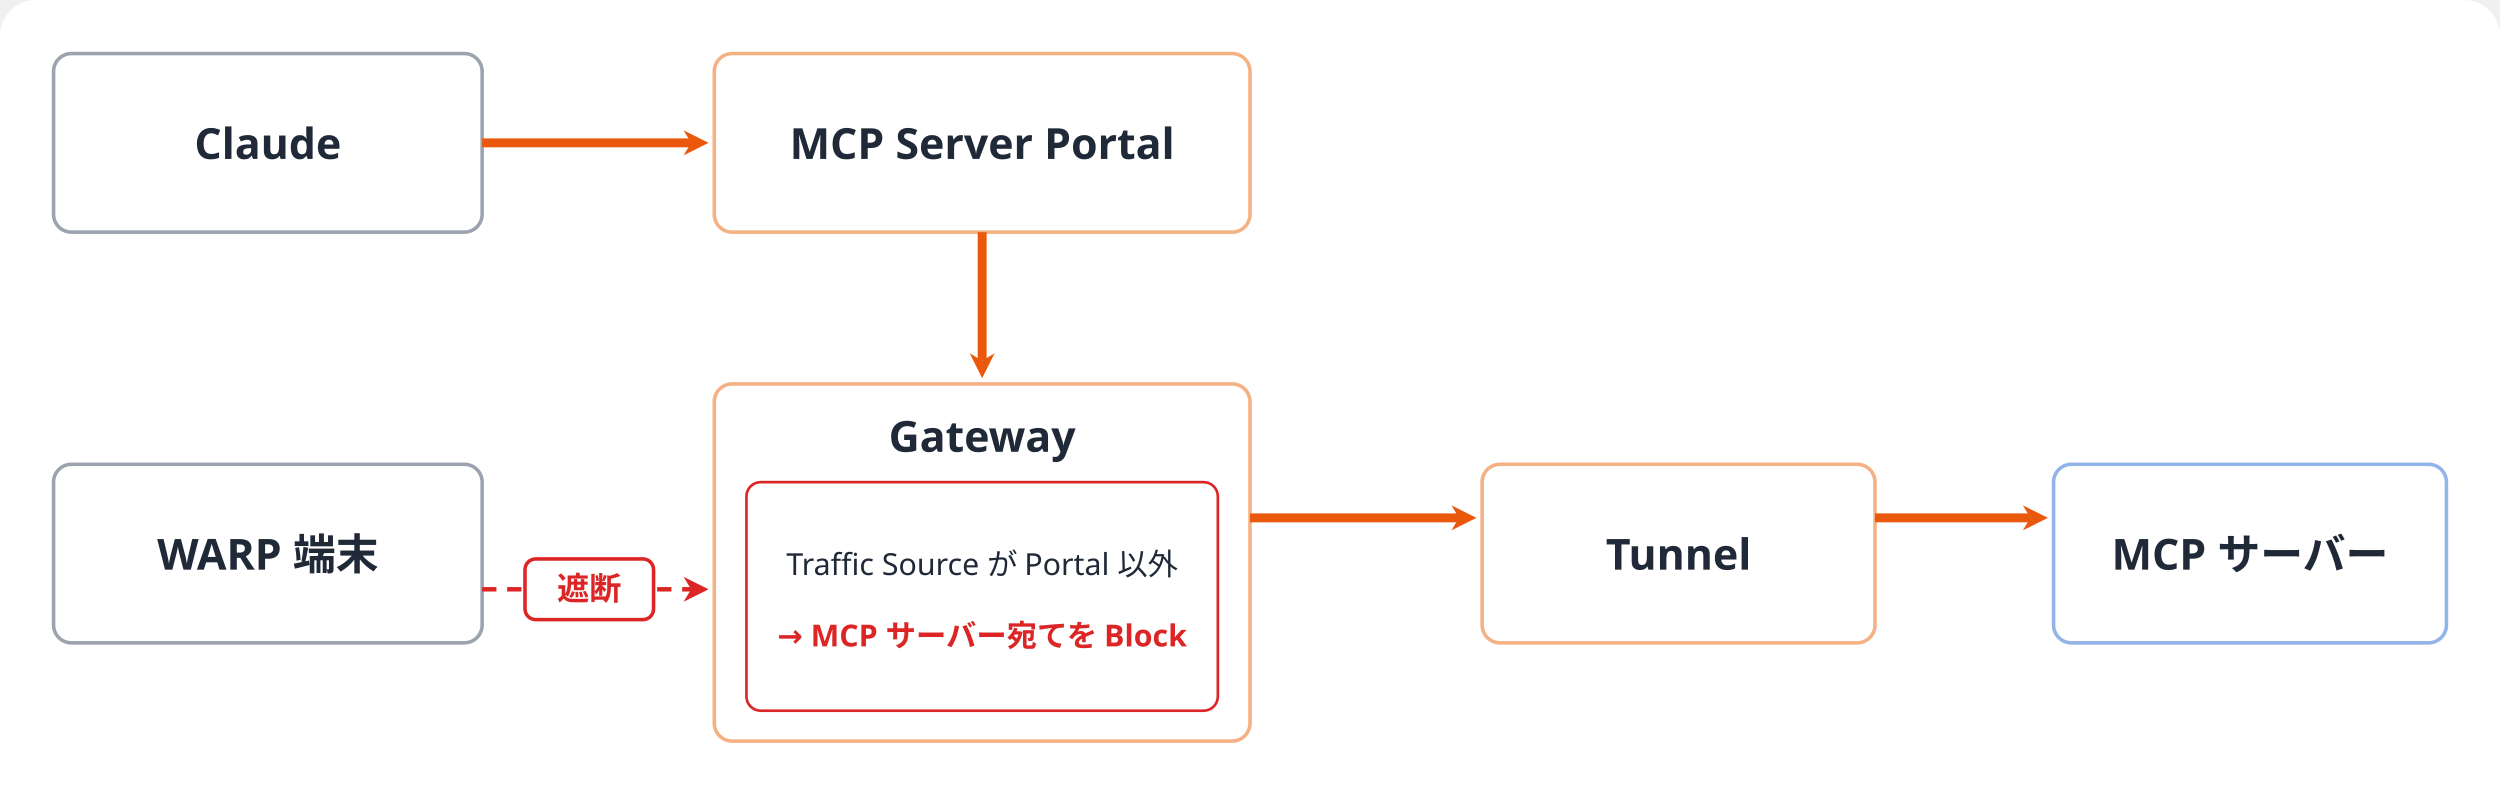
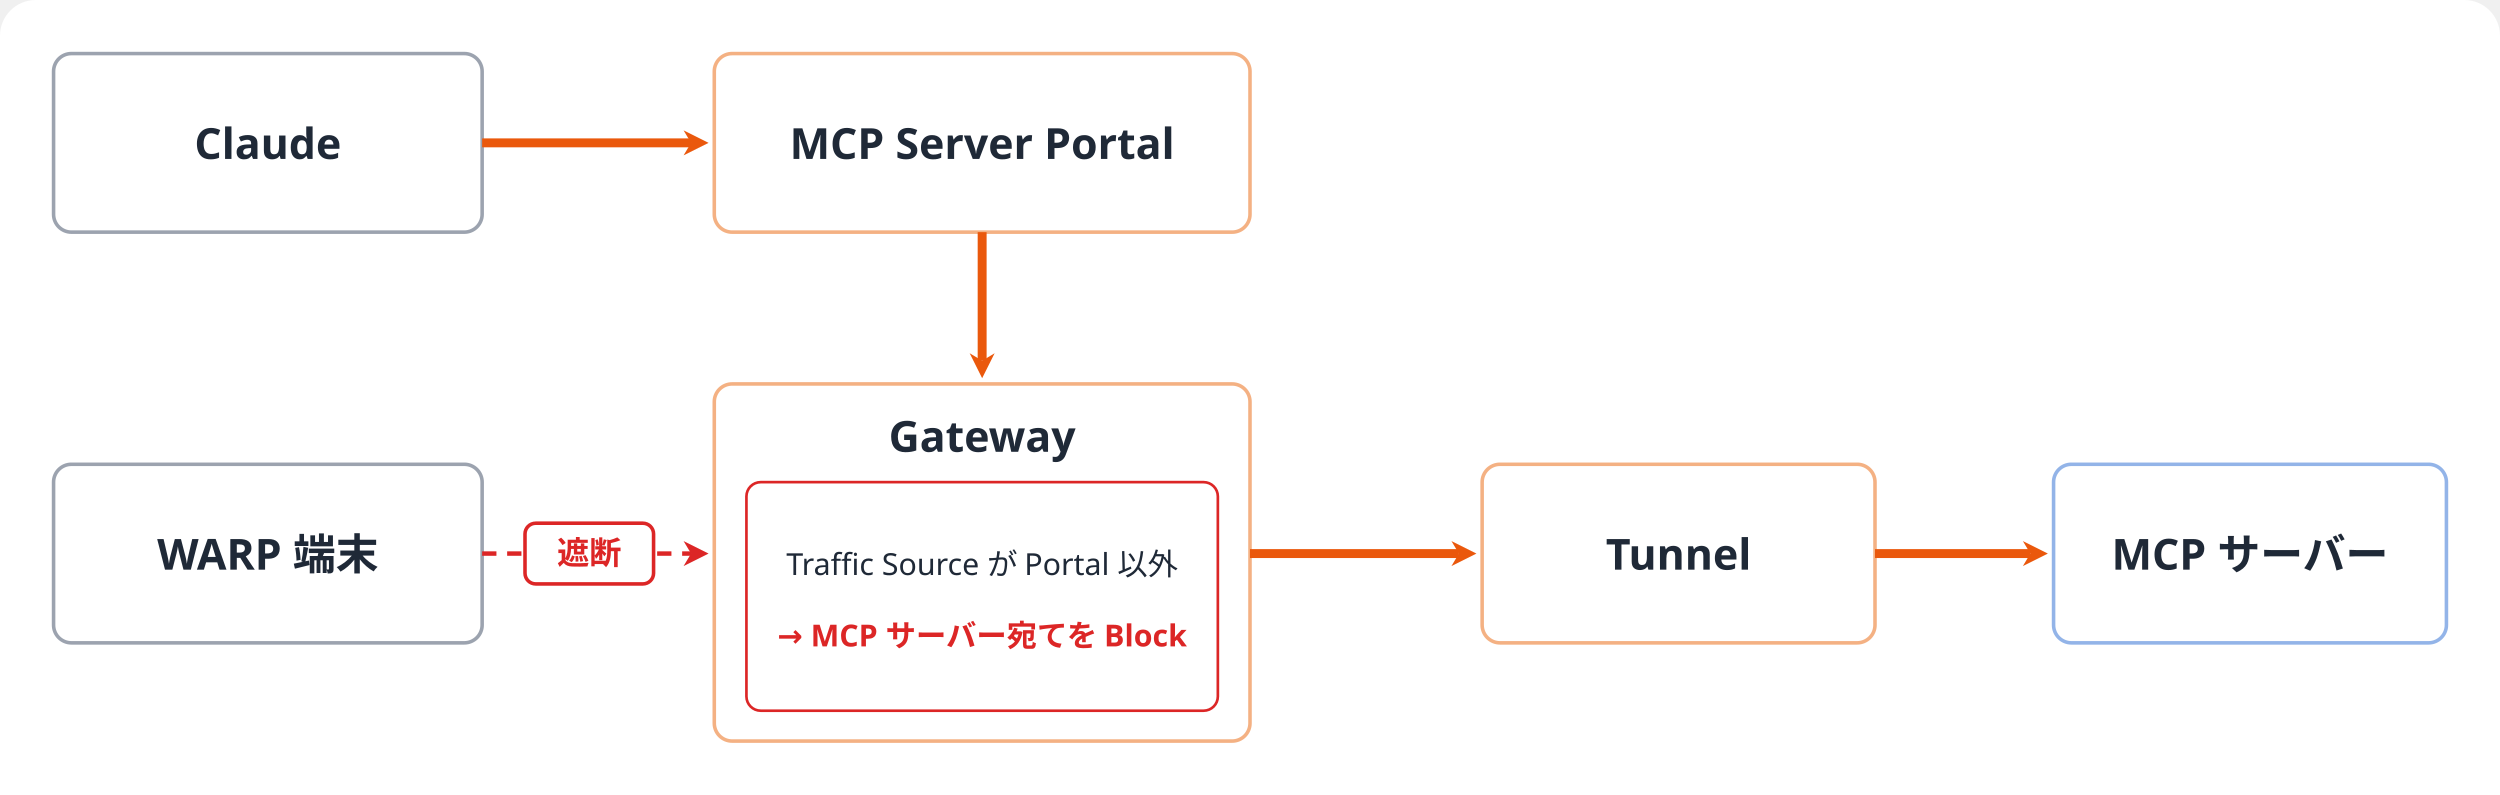
<svg xmlns="http://www.w3.org/2000/svg" width="1400" height="445" viewBox="0 0 1400 445">
  <defs>
    <marker id="a9CA3AF" viewBox="0 0 10 10" refX="3" refY="5" markerWidth="14" markerHeight="14" markerUnits="userSpaceOnUse" orient="auto">
      <path d="M0,0 L10,5 L0,10 L3,5 z" fill="#9CA3AF" />
    </marker>
    <marker id="aEA580C" viewBox="0 0 10 10" refX="3" refY="5" markerWidth="14" markerHeight="14" markerUnits="userSpaceOnUse" orient="auto">
      <path d="M0,0 L10,5 L0,10 L3,5 z" fill="#EA580C" />
    </marker>
    <marker id="aDC2626" viewBox="0 0 10 10" refX="3" refY="5" markerWidth="14" markerHeight="14" markerUnits="userSpaceOnUse" orient="auto">
      <path d="M0,0 L10,5 L0,10 L3,5 z" fill="#DC2626" />
    </marker>
    <marker id="a6B7280" viewBox="0 0 10 10" refX="3" refY="5" markerWidth="14" markerHeight="14" markerUnits="userSpaceOnUse" orient="auto">
      <path d="M0,0 L10,5 L0,10 L3,5 z" fill="#6B7280" />
    </marker>
  </defs>
  <rect width="1400" height="480" rx="20" fill="#FFFFFF" />
  <g>
    <rect x="30" y="30" width="240" height="100" rx="10" fill="#FFFFFF" stroke="#9CA3AF" stroke-width="2" />
    <text x="150.0" y="89.0" font-family="'BIZ UDPGothic', 'Hiragino Sans', sans-serif" font-size="24" font-weight="700" fill="#1F2937" text-anchor="middle">Claude</text>
  </g>
  <g>
    <rect x="30" y="260" width="240" height="100" rx="10" fill="#FFFFFF" stroke="#9CA3AF" stroke-width="2" />
    <text x="150.0" y="319.0" font-family="'BIZ UDPGothic', 'Hiragino Sans', sans-serif" font-size="24" font-weight="700" fill="#1F2937" text-anchor="middle">WARP 端末</text>
  </g>
  <g>
    <rect x="400" y="30" width="300" height="100" rx="10" fill="#FFFFFF" stroke="#F4B183" stroke-width="2" />
    <text x="550.0" y="89.0" font-family="'BIZ UDPGothic', 'Hiragino Sans', sans-serif" font-size="24" font-weight="700" fill="#1F2937" text-anchor="middle">MCP Server Portal</text>
  </g>
  <rect x="400" y="215" width="300" height="200" rx="10" fill="#FFFFFF" stroke="#F4B183" stroke-width="2" />
  <text x="550" y="253" font-family="'BIZ UDPGothic', 'Hiragino Sans', sans-serif" font-size="24" font-weight="700" fill="#1F2937" text-anchor="middle">Gateway</text>
  <rect x="418" y="270" width="264" height="128" rx="8" fill="#FFFFFF" stroke="#DC2626" stroke-width="1.5" />
  <text x="550" y="322" font-family="'BIZ UDPGothic', 'Hiragino Sans', sans-serif" font-size="17" font-weight="500" fill="#1F2937" text-anchor="middle">Traffic Source が Portal 以外</text>
  <text x="550" y="362" font-family="'BIZ UDPGothic', 'Hiragino Sans', sans-serif" font-size="17" font-weight="700" fill="#DC2626" text-anchor="middle">→ MCP サーバー宛てを Block</text>
  <g>
    <rect x="830" y="260" width="220" height="100" rx="10" fill="#FFFFFF" stroke="#F4B183" stroke-width="2" />
    <text x="940.0" y="319.0" font-family="'BIZ UDPGothic', 'Hiragino Sans', sans-serif" font-size="24" font-weight="700" fill="#1F2937" text-anchor="middle">Tunnel</text>
  </g>
  <g>
    <rect x="1150" y="260" width="220" height="100" rx="10" fill="#FFFFFF" stroke="#93B4E8" stroke-width="2" />
    <text x="1260.0" y="319.0" font-family="'BIZ UDPGothic', 'Hiragino Sans', sans-serif" font-size="24" font-weight="700" fill="#1F2937" text-anchor="middle">MCP サーバー</text>
  </g>
  <path d="M270,80 L387,80" fill="none" stroke="#EA580C" stroke-width="5" opacity="1" marker-end="url(#aEA580C)" />
  <path d="M550,130 L550,202" fill="none" stroke="#EA580C" stroke-width="5" opacity="1" marker-end="url(#aEA580C)" />
-   <path d="M700,290 L817,290" fill="none" stroke="#EA580C" stroke-width="5" opacity="1" marker-end="url(#aEA580C)" />
-   <path d="M1050,290 L1137,290" fill="none" stroke="#EA580C" stroke-width="5" opacity="1" marker-end="url(#aEA580C)" />
-   <path d="M270,330 L387,330" fill="none" stroke="#DC2626" stroke-width="2.5" stroke-dasharray="8 6" opacity="1" marker-end="url(#aDC2626)" />
-   <rect x="294" y="313" width="72" height="34" rx="6" fill="#FFFFFF" stroke="#DC2626" stroke-width="2" />
-   <text x="330" y="336" font-family="'BIZ UDPGothic', 'Hiragino Sans', sans-serif" font-size="18" font-weight="700" fill="#DC2626" text-anchor="middle">遮断</text>
+   <path d="M700,310 L817,310" fill="none" stroke="#EA580C" stroke-width="5" opacity="1" marker-end="url(#aEA580C)" />
+   <path d="M1050,310 L1137,310" fill="none" stroke="#EA580C" stroke-width="5" opacity="1" marker-end="url(#aEA580C)" />
+   <path d="M270,310 L387,310" fill="none" stroke="#DC2626" stroke-width="2.5" stroke-dasharray="8 6" opacity="1" marker-end="url(#aDC2626)" />
+   <rect x="294" y="293" width="72" height="34" rx="6" fill="#FFFFFF" stroke="#DC2626" stroke-width="2" />
+   <text x="330" y="316" font-family="'BIZ UDPGothic', 'Hiragino Sans', sans-serif" font-size="18" font-weight="700" fill="#DC2626" text-anchor="middle">遮断</text>
</svg>
